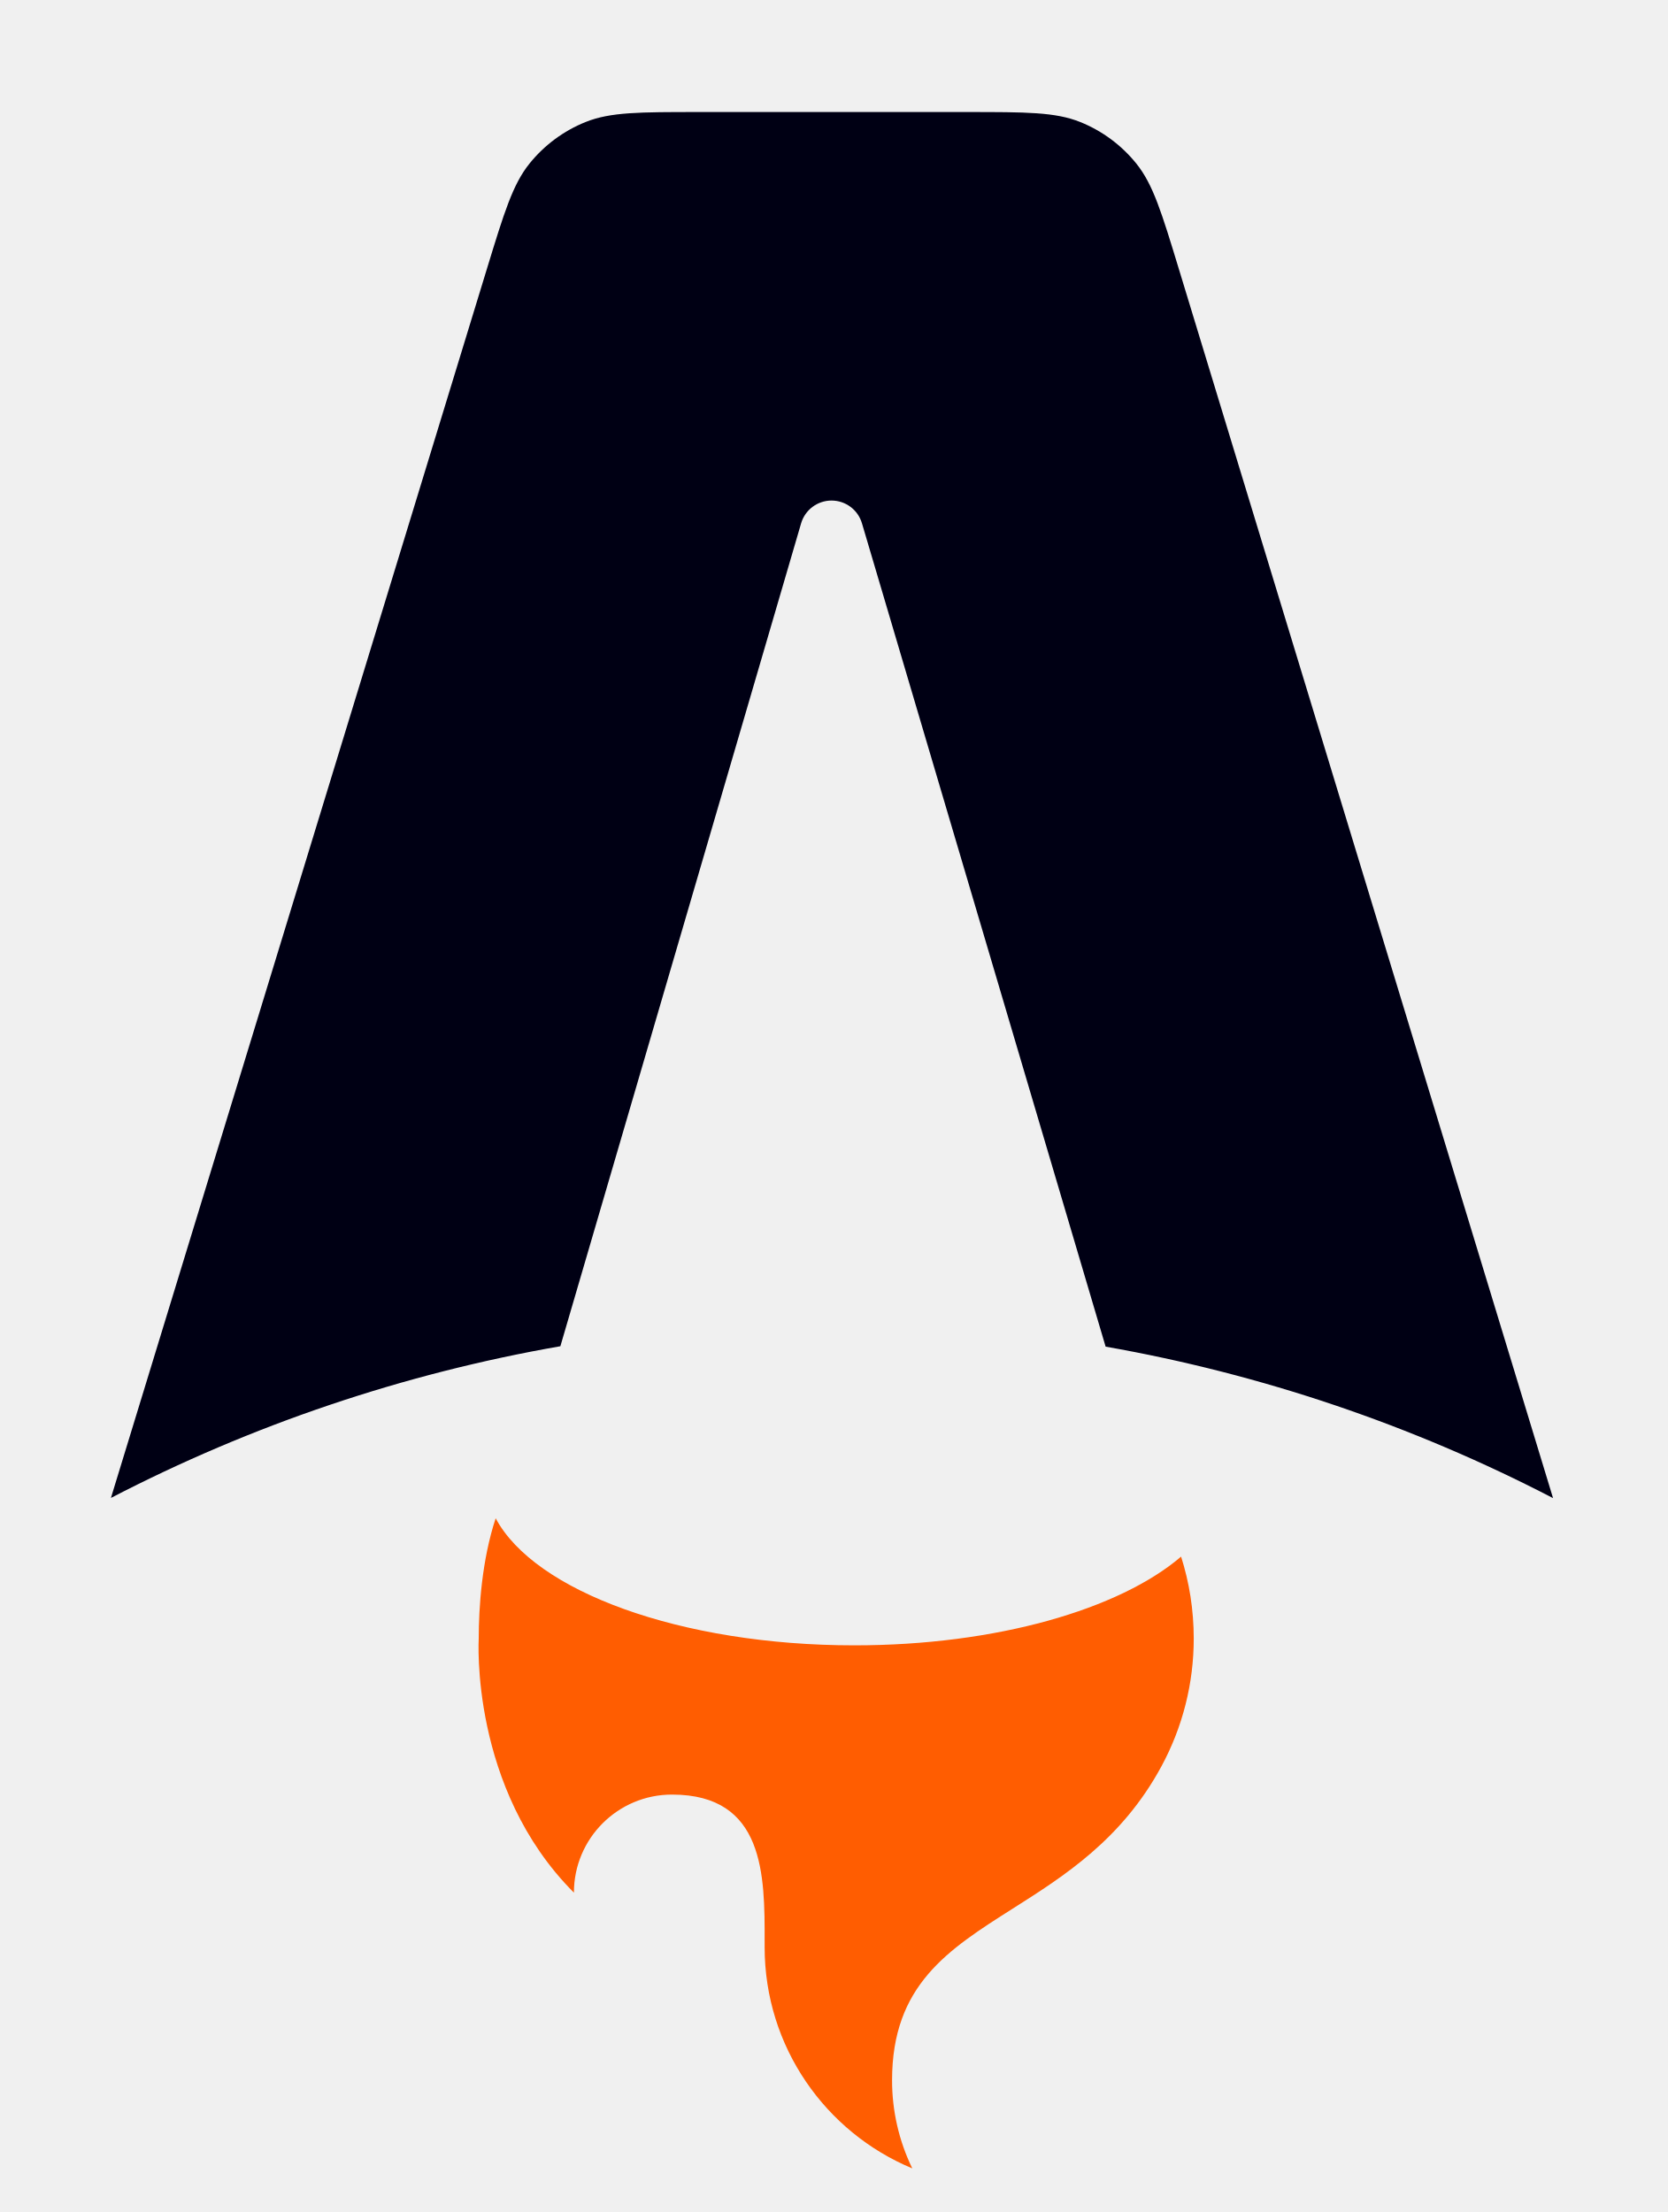
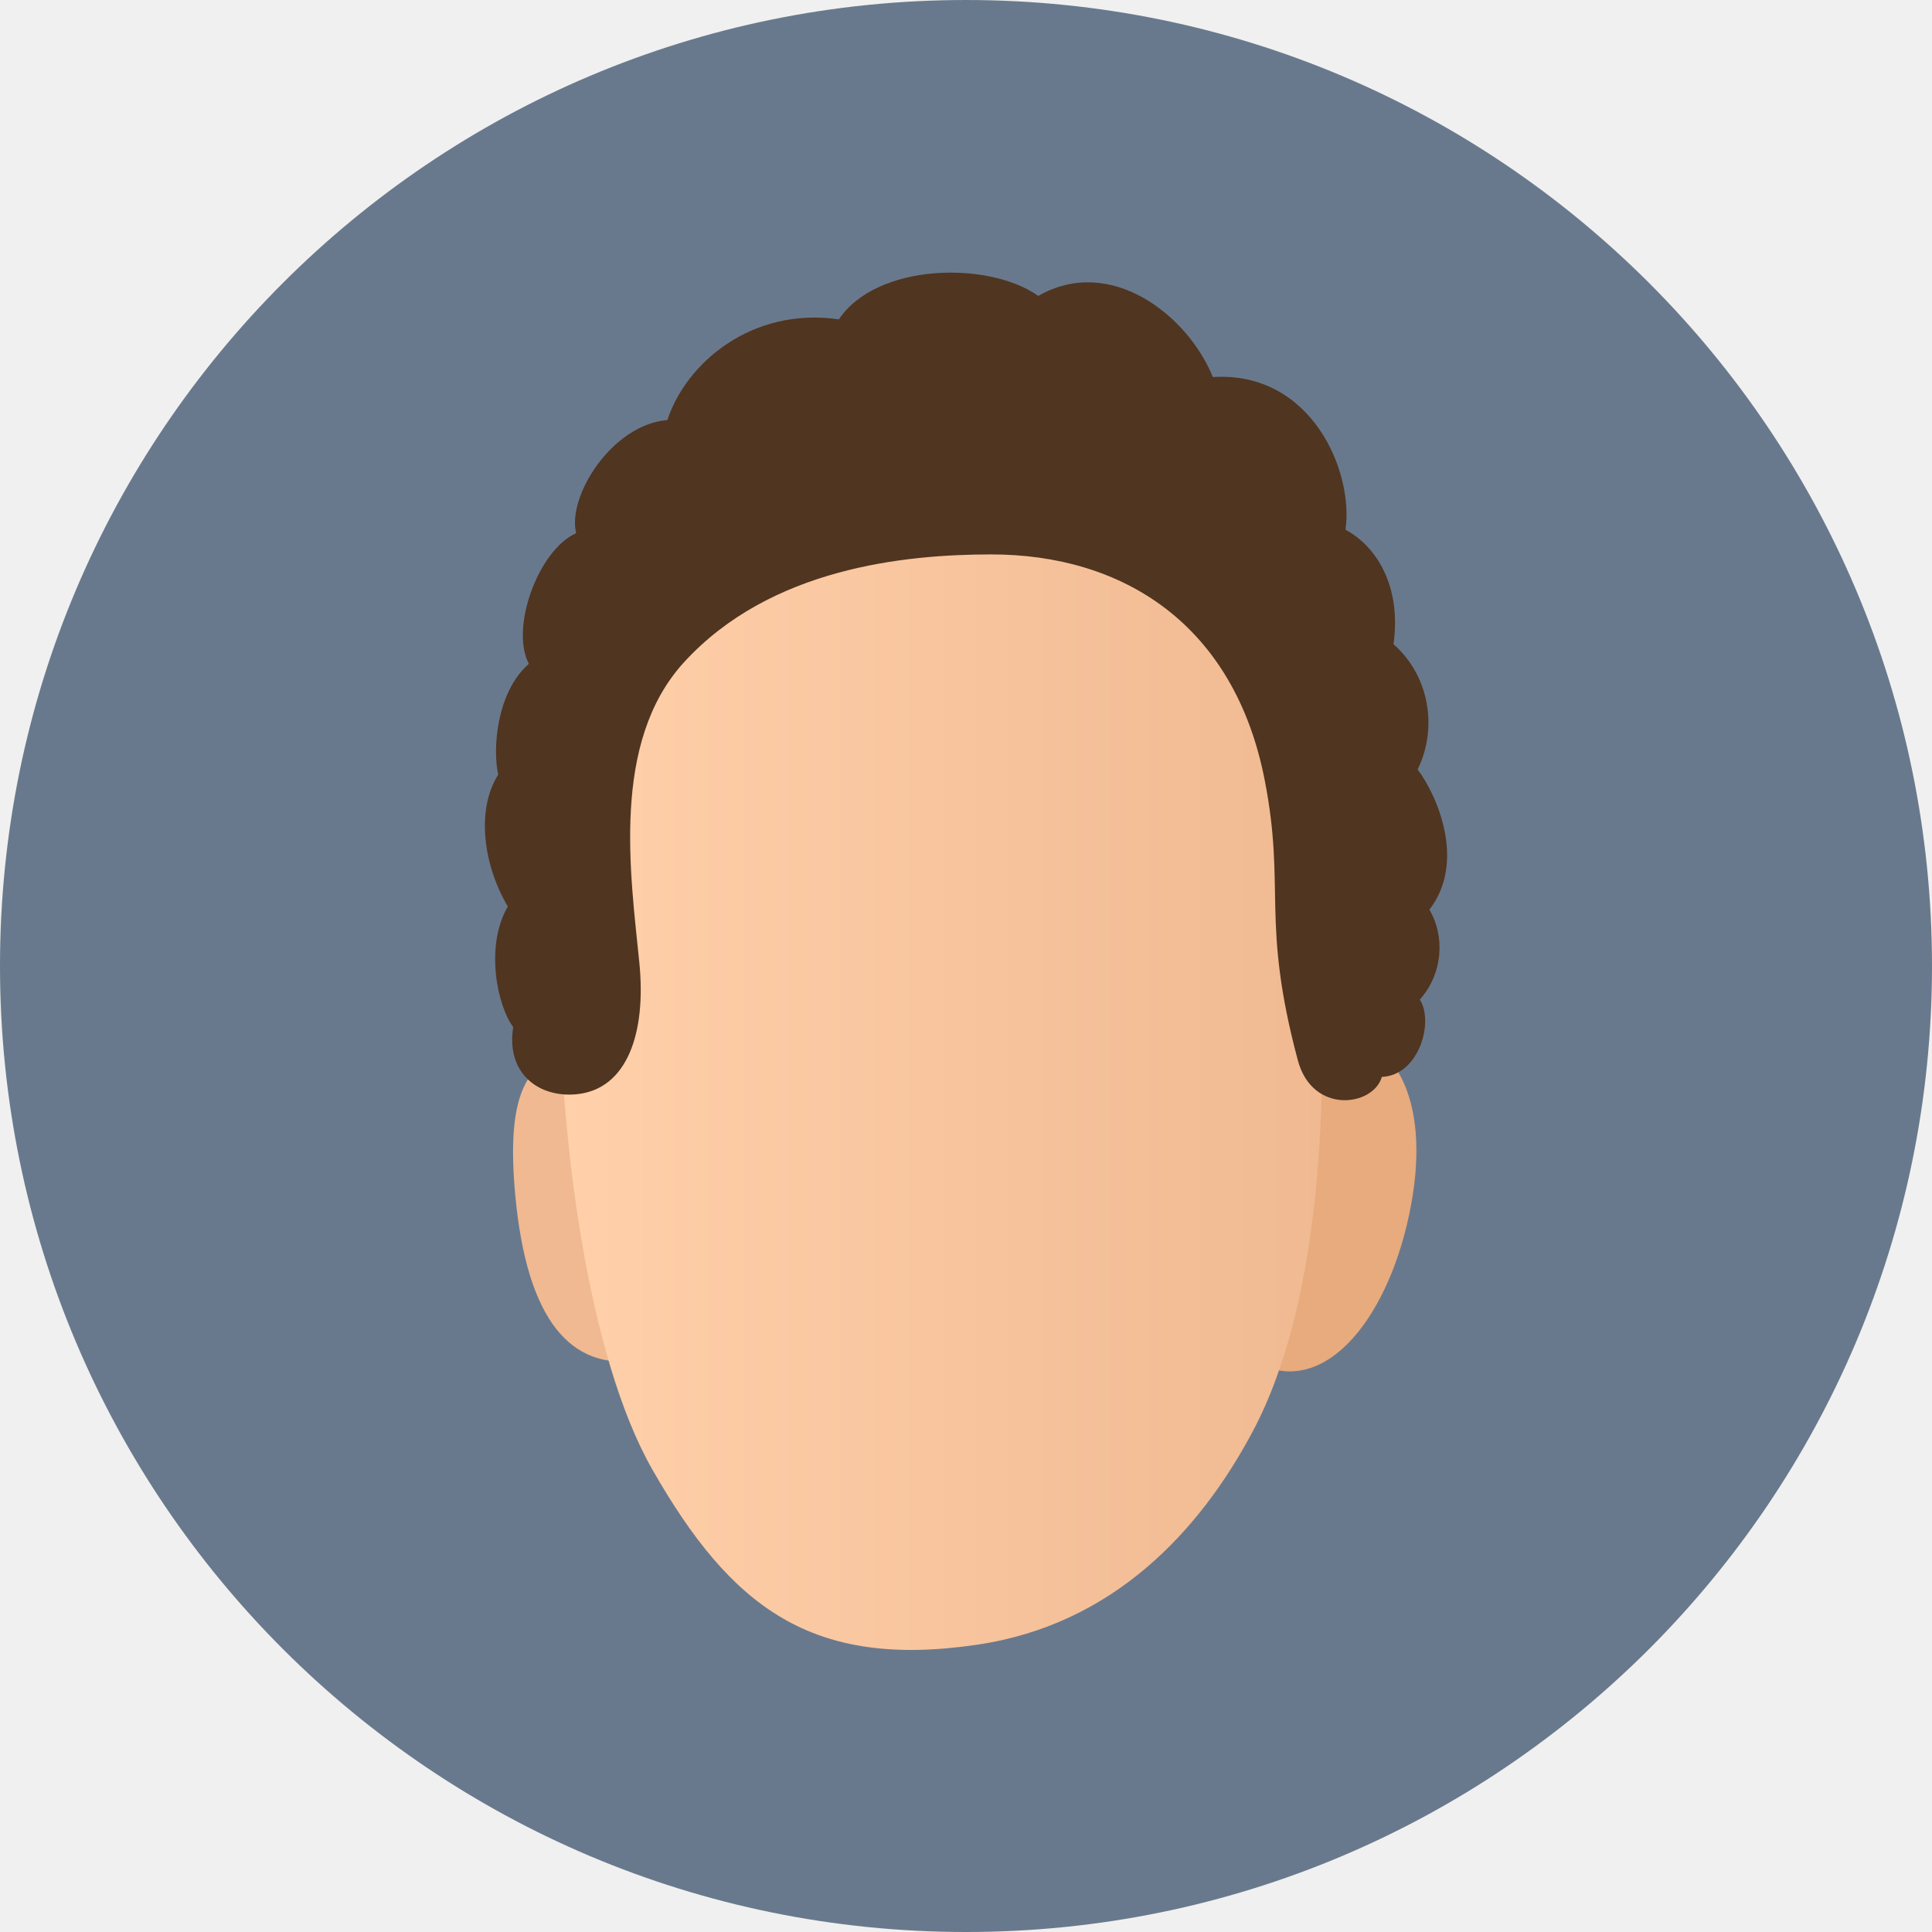
- <svg xmlns="http://www.w3.org/2000/svg" width="193" height="256" fill="none">
-   <style>
-         #flame { fill: #FF5D01; }
-         #a { fill: #000014; }
-         @media (prefers-color-scheme: dark) {
-             #a { fill: #fff; }
-         }
-     </style>
-   <path id="a" fill-rule="evenodd" clip-rule="evenodd" d="M131.496 18.929c1.943 2.413 2.935 5.67 4.917 12.181l43.309 142.27a180.277 180.277 0 00-51.778-17.53L99.746 60.56a3.67 3.67 0 00-7.042.01l-27.857 95.232a180.224 180.224 0 00-52.01 17.557l43.52-142.281c1.989-6.502 2.983-9.752 4.927-12.16a15.999 15.999 0 016.484-4.798c2.872-1.154 6.271-1.154 13.07-1.154h31.085c6.807 0 10.211 0 13.085 1.157a16 16 0 016.488 4.806z" fill="url(#paint0_linear)" />
-   <path id="flame" fill-rule="evenodd" clip-rule="evenodd" d="M136.678 180.151c-7.14 6.105-21.39 10.268-37.804 10.268-20.147 0-37.033-6.272-41.513-14.707-1.602 4.835-1.962 10.367-1.962 13.902 0 0-1.055 17.355 11.016 29.426 0-6.268 5.081-11.349 11.349-11.349 10.743 0 10.731 9.373 10.721 16.977v.679c0 11.542 7.054 21.436 17.086 25.606a23.27 23.27 0 01-2.339-10.2c0-11.008 6.463-15.107 13.973-19.87 5.977-3.79 12.616-8.001 17.192-16.449a31.013 31.013 0 003.744-14.82c0-3.299-.513-6.479-1.463-9.463z" />
+ <svg xmlns="http://www.w3.org/2000/svg" width="100%" height="100%" viewBox="0 0 2048 2048" version="1.1" xml:space="preserve" style="fill-rule:evenodd;clip-rule:evenodd;stroke-linejoin:round;stroke-miterlimit:2;">
+   <g transform="matrix(1.21904,0,0,1.15029,-200.94,-208.647)">
+     <g id="Background">
+       <ellipse cx="1004.84" cy="1071.6" rx="840.008" ry="890.21" style="fill:rgb(105,121,141);" />
+     </g>
+   </g>
+   <g id="Face" transform="matrix(0.859203,0,0,0.880741,144.177,124.278)">
+     <g transform="matrix(0.969096,0,0,1,29.5971,-8.0073)">
+       <path d="M1404.58,1510.89C1493.08,1545.54 1572.79,1438.26 1594.89,1305.08C1620.28,1152.06 1538.03,1072.85 1422.78,1128.43C1331.22,1172.58 1318.46,1477.18 1404.58,1510.89Z" style="fill:rgb(232,171,125);" />
+     </g>
+     <g transform="matrix(0.973381,0,0,1,30.9906,-1.92022)">
+       <path d="M605.371,1498.1C519.946,1510.22 463.561,1450.68 448.872,1299.32C437.877,1186.03 455.656,1109.92 565.317,1132.35C699.979,1159.89 692.841,1485.7 605.371,1498.1Z" style="fill:rgb(240,185,145);" />
+     </g>
+     <g transform="matrix(0.973381,0,0,1,21.1399,-22.2302)">
+       <path d="M514.399,1024C512.601,1250.63 552.091,1515.37 632.356,1649.16C732.892,1816.73 835.484,1890.11 1045.01,1860.57C1216.94,1836.32 1326.4,1724.02 1393.64,1604.12C1483.16,1444.47 1495.15,1179.6 1470.92,927.527C1437.54,580.245 1361.18,422.407 1015.96,422.407C634.25,422.407 517.709,606.791 514.399,1024Z" style="fill:url(#_Linear1);" />
+     </g>
+     <g transform="matrix(0.973381,0,0,1,35.0842,-5.97827)">
+       <path d="M522.102,1181.9C475.003,1186.16 432.735,1157.49 442.058,1101.04C422.419,1076.38 405.576,1004.45 435.197,955.949C403.345,904.507 395.333,838.596 423.055,797.184C415.667,766.534 420.887,697.724 461.908,663.831C438.176,621.456 472.964,527.748 521.812,506.509C510.232,462.391 567.205,375.84 637.449,370.458C660.516,303.043 743.14,233.995 854.823,249.228C902.635,181.539 1044.36,178.613 1107.61,221.018C1199.17,171.192 1297.02,244.338 1328.89,318.674C1453.85,311.318 1507.67,432.33 1496.94,502.532C1535.66,521.897 1568.15,569.829 1557.83,640.26C1602.91,677.649 1614.41,740.674 1588.39,790.979C1613.42,822.471 1649.95,902.412 1603.28,959.765C1622.56,990.039 1621.45,1035.74 1591.16,1067.98C1609.41,1094.62 1590.15,1159.21 1543.03,1160.99C1532.48,1196.41 1455.07,1206.88 1436.54,1140.96C1389.43,973.394 1421.57,935.077 1394.57,803.794C1356,616.254 1215.01,532.036 1047.51,532.152C938.58,532.228 768.048,548.294 658.523,661.977C565.415,758.62 590.949,918.346 601.963,1024C610.743,1108.21 586.55,1176.08 522.102,1181.9Z" style="fill:rgb(80,53,32);" />
+     </g>
+   </g>
+   <defs>
+     <linearGradient id="_Linear1" x1="0" y1="0" x2="1" y2="0" gradientUnits="userSpaceOnUse" gradientTransform="matrix(973.014,0,0,1444.54,514.34,1144.68)">
+       <stop offset="0" style="stop-color:rgb(255,208,170);stop-opacity:1" />
+       <stop offset="1" style="stop-color:rgb(240,185,145);stop-opacity:1" />
+     </linearGradient>
+   </defs>
</svg>
